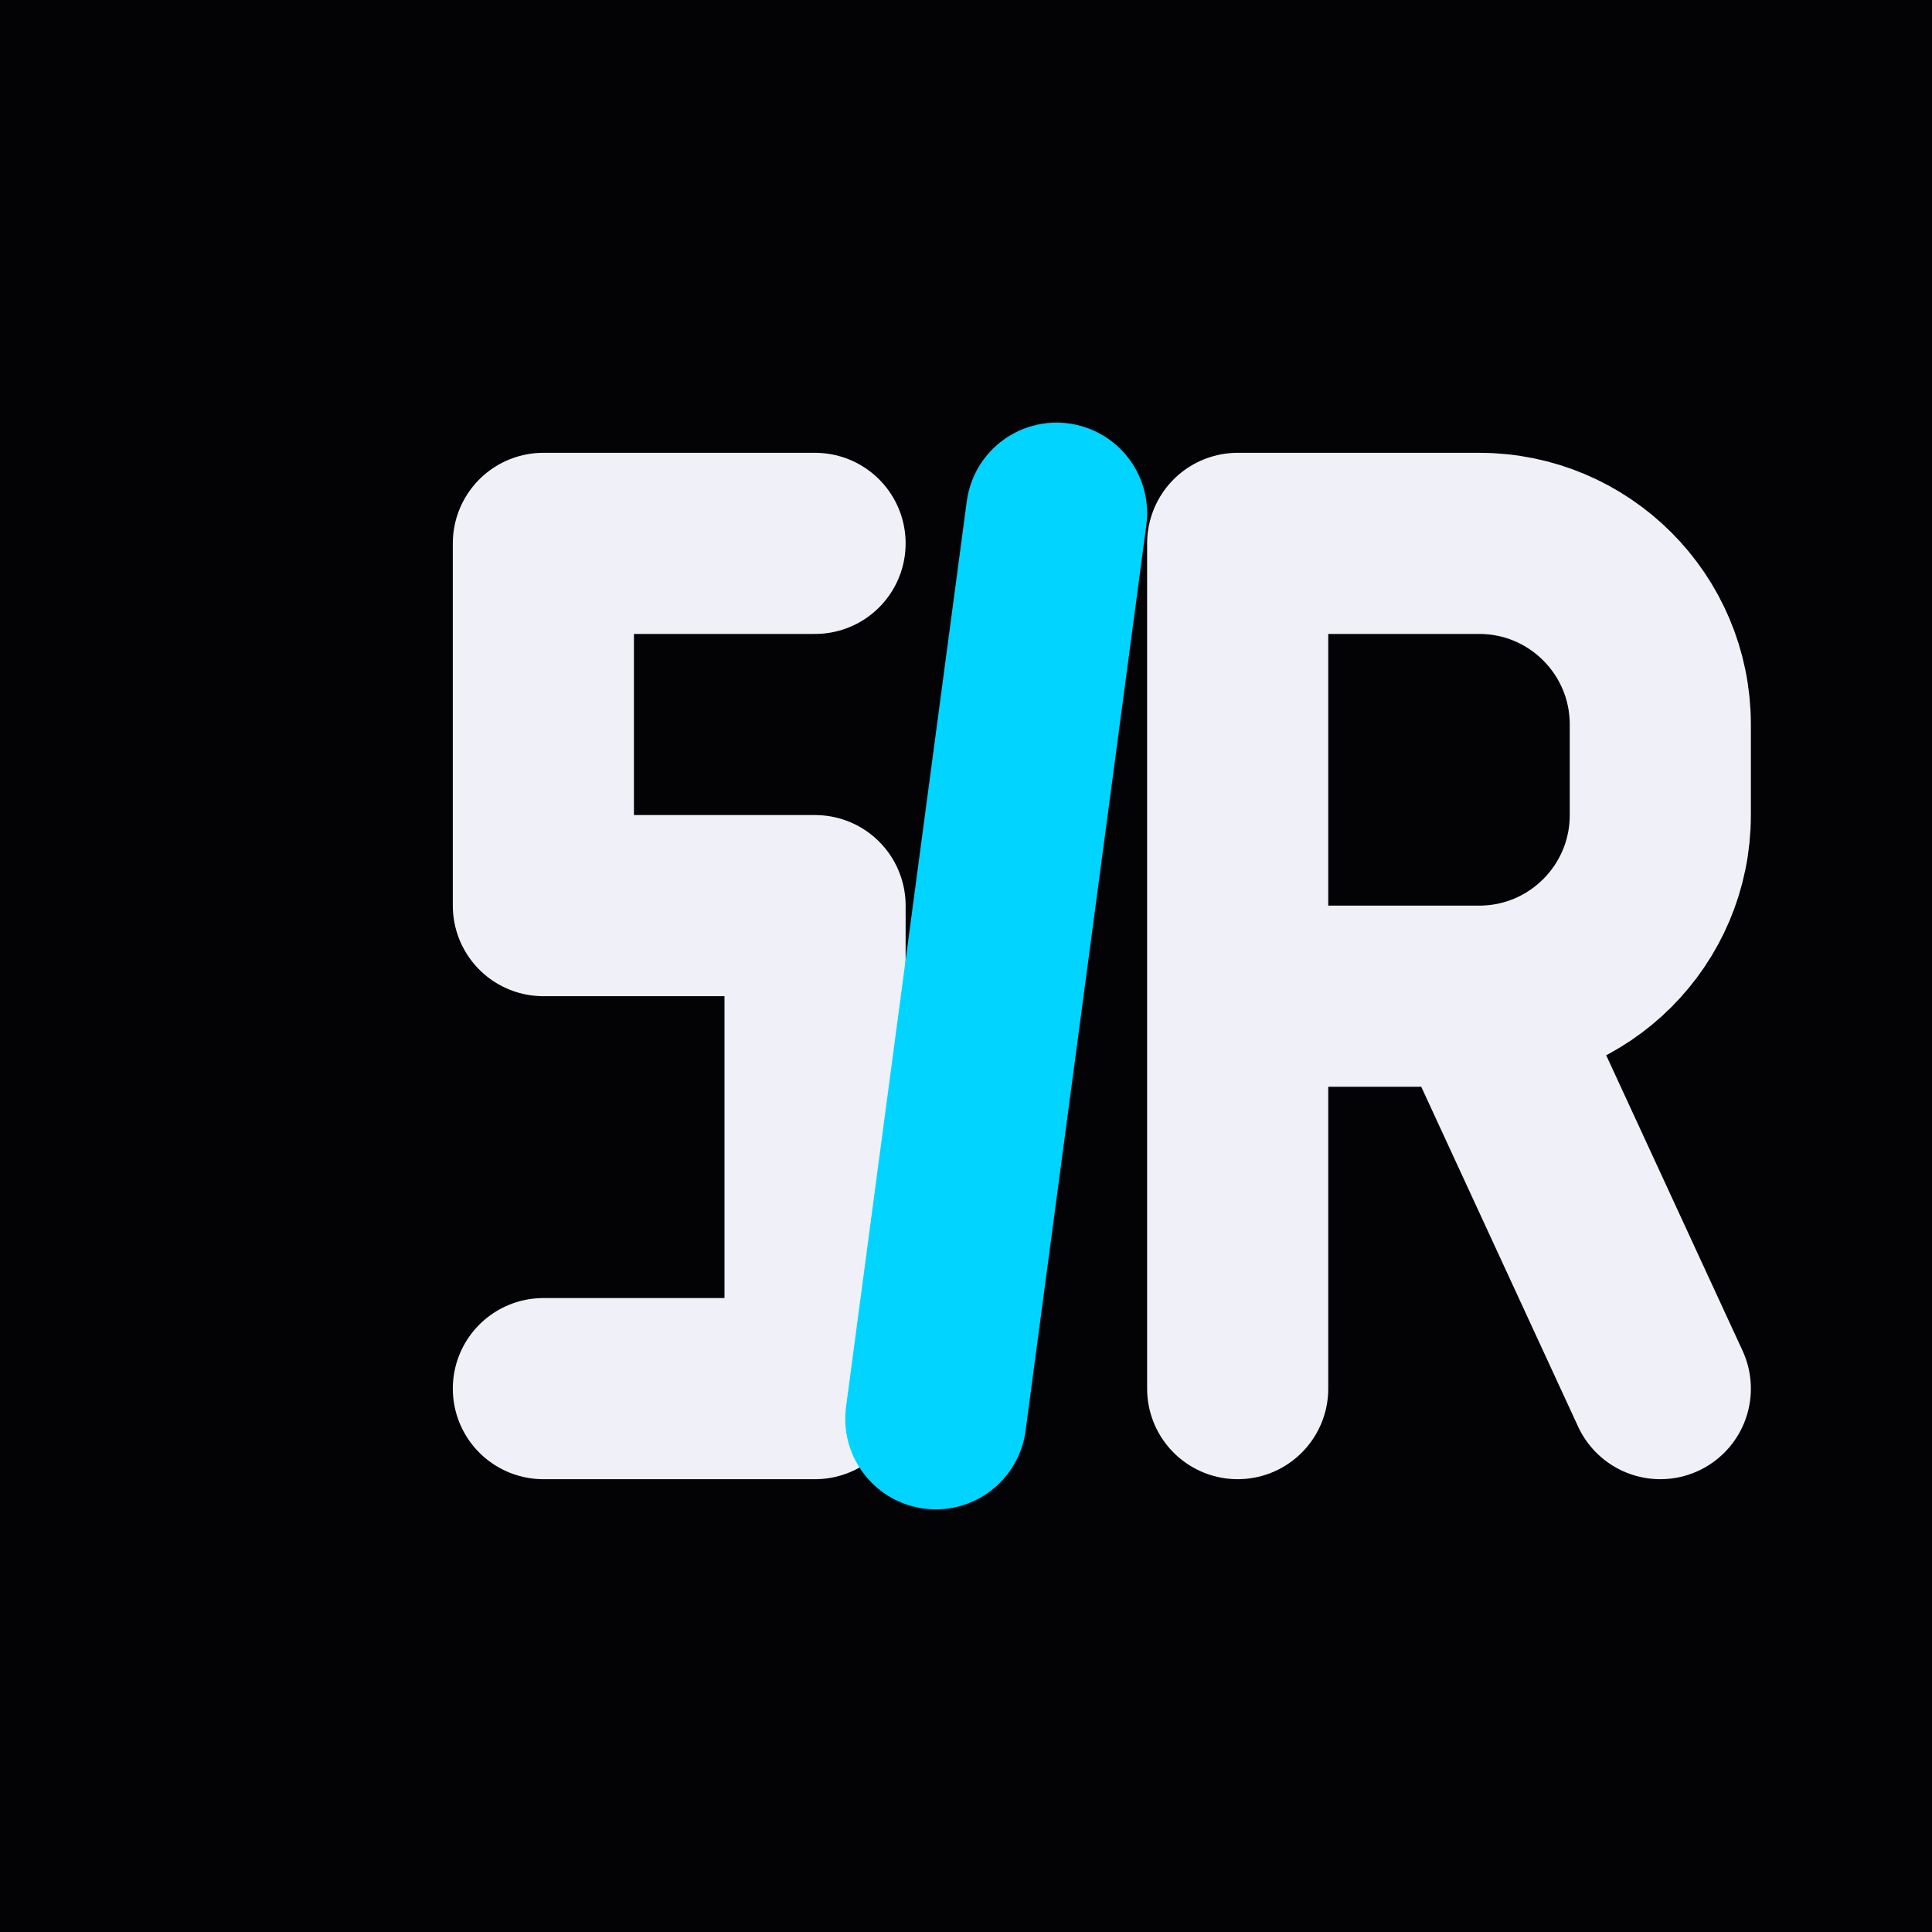
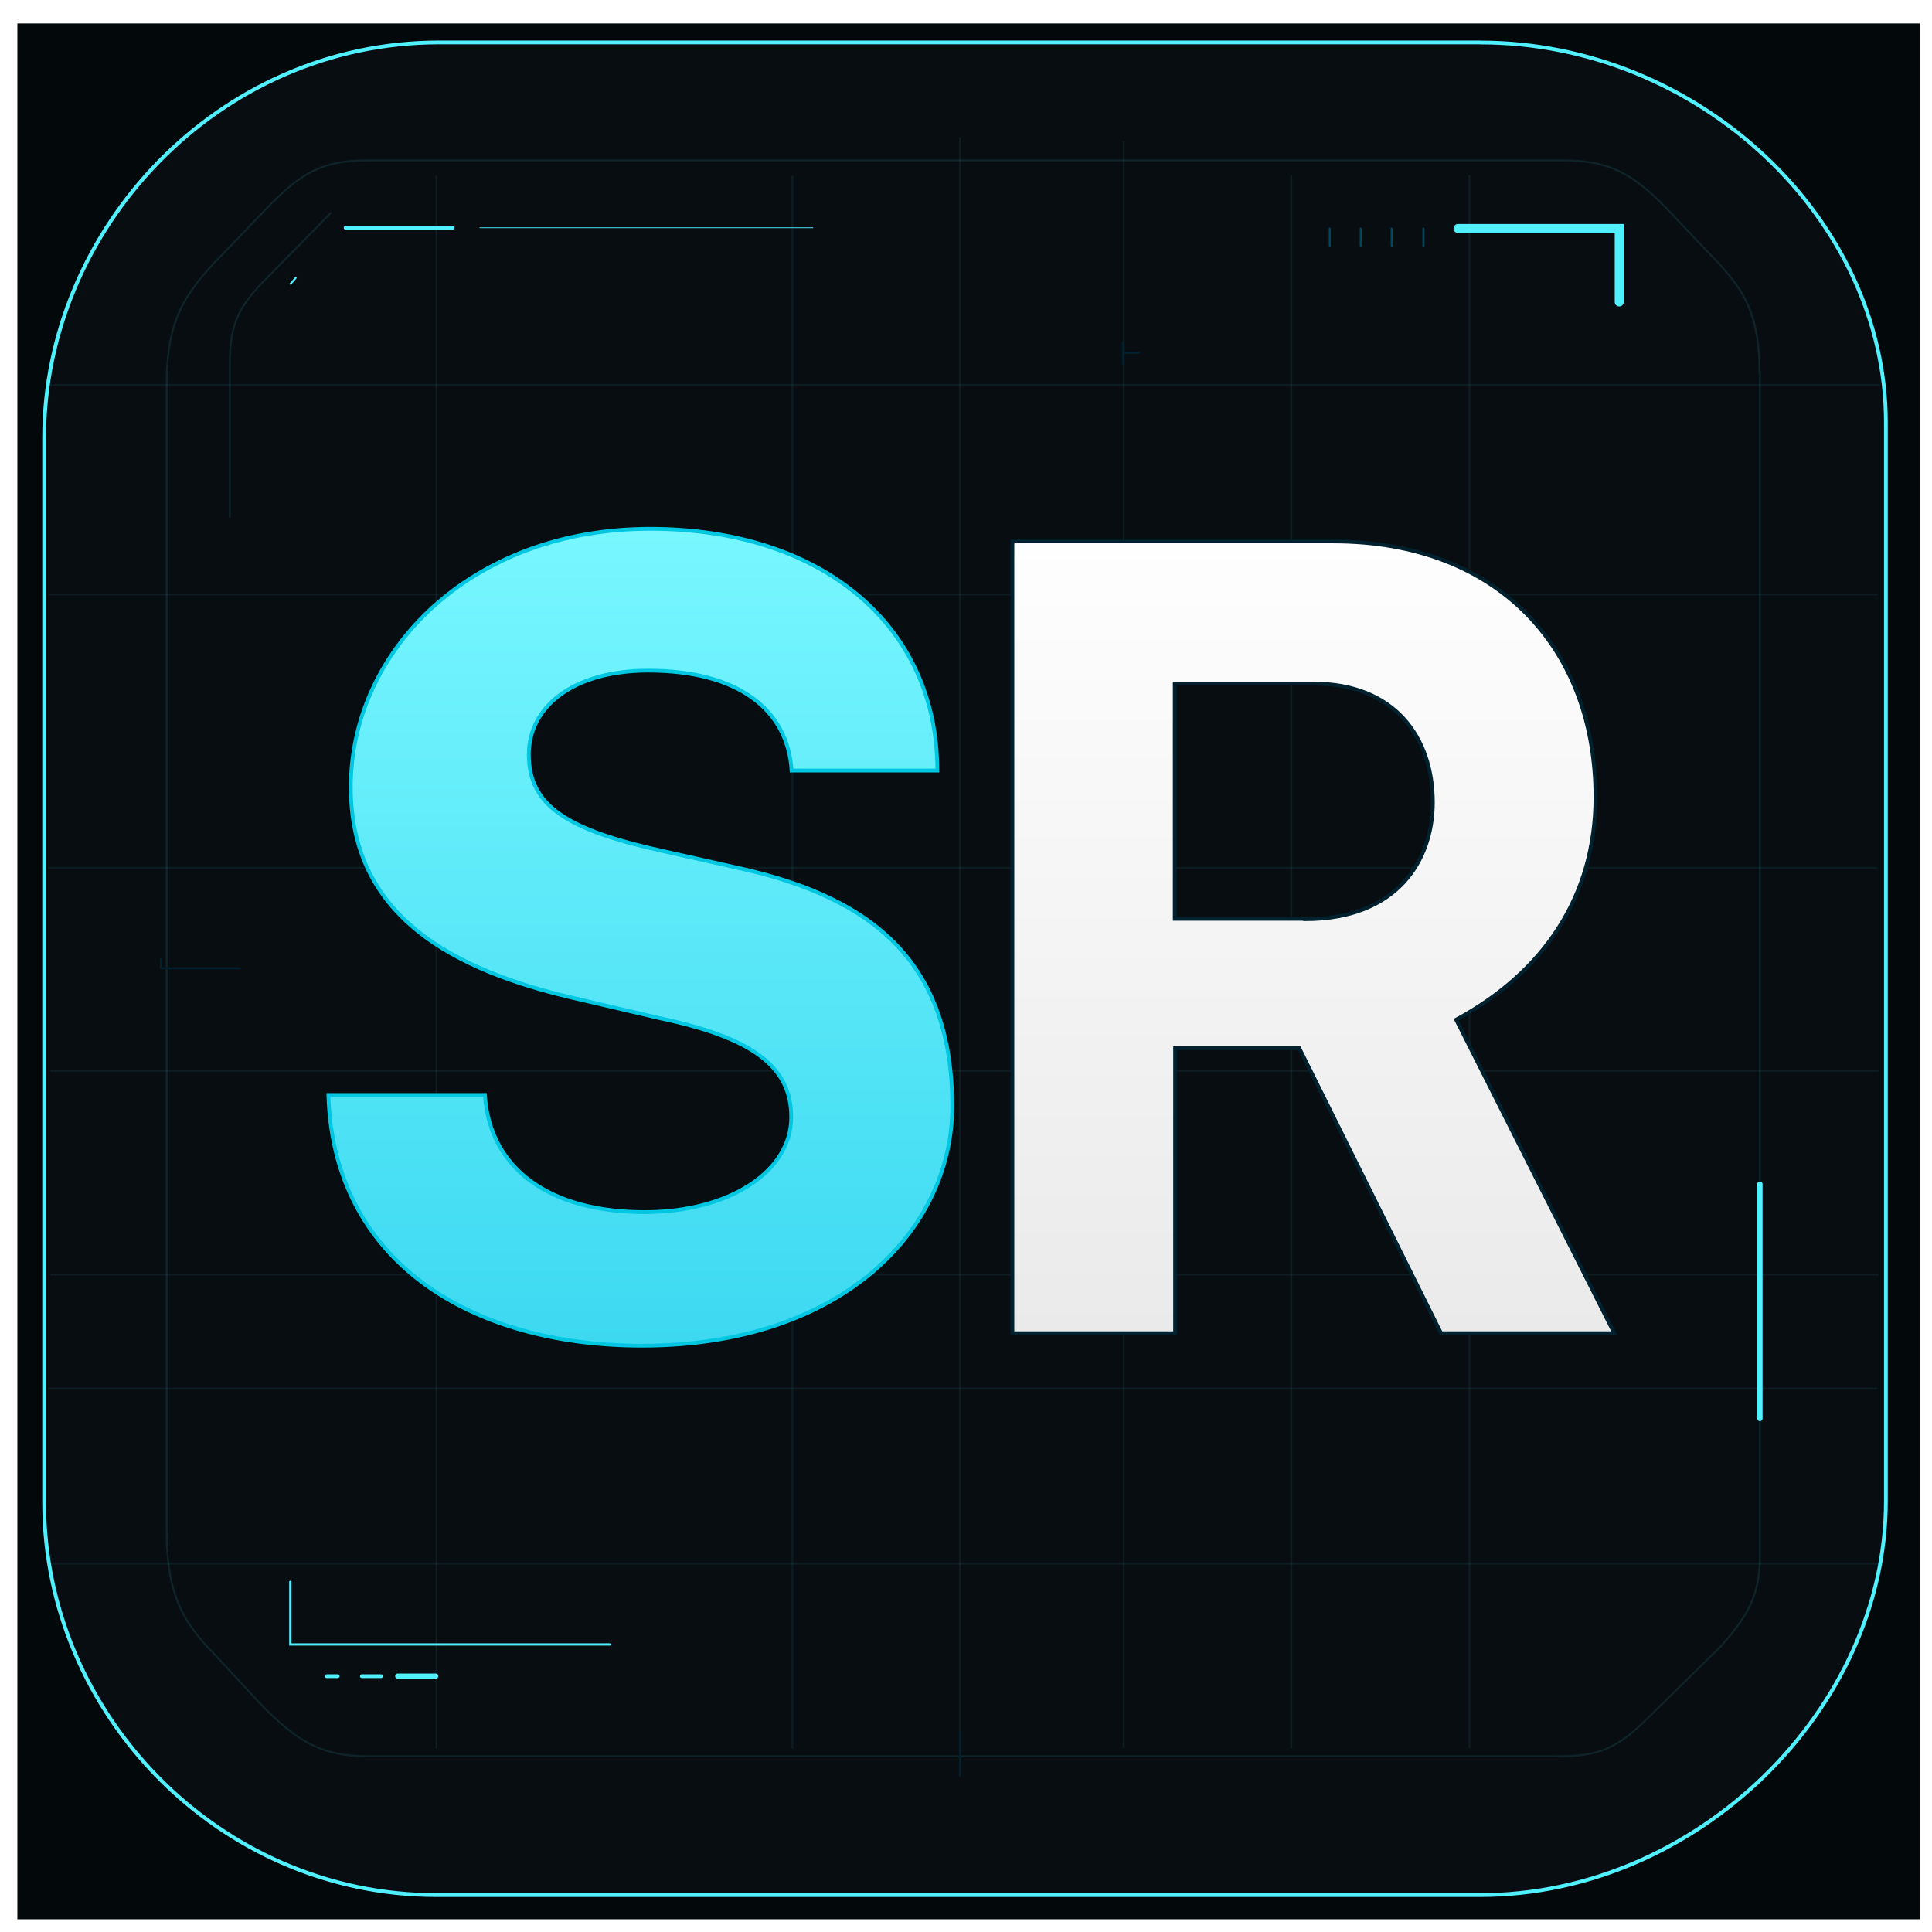
- <svg xmlns="http://www.w3.org/2000/svg" viewBox="0 0 64 64" fill="none">
-   <rect width="64" height="64" fill="#030306" />
-   <path d="M27 18H18V30H27V46H18" stroke="#F0F0F8" stroke-width="6" stroke-linecap="round" stroke-linejoin="round" />
-   <path d="M35 17L31 47" stroke="#00D4FF" stroke-width="6" stroke-linecap="round" />
-   <path d="M41 46V18H49C52.314 18 55 20.686 55 24V27C55 30.314 52.314 33 49 33H41M49 33L55 46" stroke="#F0F0F8" stroke-width="6" stroke-linecap="round" stroke-linejoin="round" />
+ <svg xmlns="http://www.w3.org/2000/svg" width="256" height="256" fill="none" viewBox="0 0 256 256">
+   <path d="m254.4 3.11h-252.1v251.2h252.1v-251.2z" fill="#03080A" />
+   <path d="m196.1 5.62h-137.9c-29.41 0-52.35 24.81-52.35 52.39v141.1c0 27.9 23.12 52 51.99 52h138.3c28.69 0 53.75-24.63 53.75-52.21v-142.9c0-26.9-24.72-50.37-53.75-50.37z" fill="#080D11" stroke="#50F0FF" stroke-miterlimit="10" stroke-width=".5" />
+   <path d="m233.2 49.32v156.9c0 5.56-2 8.28-5.12 11.87l-10.12 9.93c-4.13 4.08-6.76 4.7-11.8 4.7h-157.4c-6.37 0-9.52-2.17-14-6.68l-6.58-7.1c-4.23-4.29-6.1-8.19-6.1-16.12v-151.7c0-7.4 1.53-11.25 6.33-16.3l6.76-7.04c4.85-5.1 7.74-6.53 13.64-6.53h158.2c6.04 0 9.21 1.53 14.11 6.68l6.58 6.94c3.58 3.85 5.44 7.06 5.44 14.47z" opacity=".1" stroke="#50F0FF" stroke-miterlimit="10" stroke-width=".25" />
+   <path d="m127.2 18.21v216.7" opacity=".07" stroke="#50F0FF" stroke-miterlimit="10" stroke-width=".25" />
+   <path d="m249.1 51.01h-242.4" opacity=".07" stroke="#50F0FF" stroke-miterlimit="10" stroke-width=".25" />
+   <path d="m248.8 78.77h-242.3" opacity=".07" stroke="#50F0FF" stroke-miterlimit="10" stroke-width=".25" />
+   <path d="m248.7 115h-242.3" opacity=".07" stroke="#50F0FF" stroke-miterlimit="10" stroke-width=".25" />
+   <path d="m249 141.9h-242.3" opacity=".07" stroke="#50F0FF" stroke-miterlimit="10" stroke-width=".25" />
+   <path d="m248.9 168.9h-242.2" opacity=".07" stroke="#50F0FF" stroke-miterlimit="10" stroke-width=".25" />
+   <path d="m248.7 184h-242.3" opacity=".07" stroke="#50F0FF" stroke-miterlimit="10" stroke-width=".25" />
+   <path d="m249 207.2h-242.3" opacity=".07" stroke="#50F0FF" stroke-miterlimit="10" stroke-width=".25" />
+   <path d="m57.82 23.28v208.4" opacity=".07" stroke="#50F0FF" stroke-miterlimit="10" stroke-width=".25" />
+   <path d="m105 23.28v208.4" opacity=".07" stroke="#50F0FF" stroke-miterlimit="10" stroke-width=".25" />
+   <path d="m148.9 18.71v212.9" opacity=".07" stroke="#50F0FF" stroke-miterlimit="10" stroke-width=".25" />
+   <path d="m171.1 23.23v208.4" opacity=".07" stroke="#50F0FF" stroke-miterlimit="10" stroke-width=".25" />
+   <path d="m194.7 23.23v208.4" opacity=".07" stroke="#50F0FF" stroke-miterlimit="10" stroke-width=".25" />
+   <path d="m30.45 68.51v-20.32c0-5.13 1.14-7.4 4.26-10.69l9.12-9.28" opacity=".1" stroke="#50F0FF" stroke-linecap="round" stroke-miterlimit="10" stroke-width=".25" />
+   <path d="m45.79 30.18h14.2" stroke="#50F0FF" stroke-linecap="round" stroke-miterlimit="10" stroke-width=".5" />
+   <path d="m63.58 30.18h44.13" stroke="#50F0FF" stroke-linecap="round" stroke-miterlimit="10" stroke-width=".1" />
+   <path d="m176.2 30.28v2.35" stroke="#00475D" stroke-linecap="round" stroke-miterlimit="10" stroke-width=".25" />
+   <path d="m180.3 30.28v2.35" stroke="#00475D" stroke-linecap="round" stroke-miterlimit="10" stroke-width=".25" />
+   <path d="m184.4 30.28v2.35" stroke="#00475D" stroke-linecap="round" stroke-miterlimit="10" stroke-width=".25" />
+   <path d="m188.6 30.28v2.35" stroke="#00475D" stroke-linecap="round" stroke-miterlimit="10" stroke-width=".25" />
+   <path d="m193.2 30.28h21.36v9.73" stroke="#50F0FF" stroke-linecap="round" stroke-miterlimit="10" stroke-width="1.2" />
+   <path d="m233.2 156.9v31.06" stroke="#50F0FF" stroke-linecap="round" stroke-miterlimit="10" stroke-width=".7" />
+   <path d="m38.51 37.6 0.68-0.79" stroke="#50F0FF" stroke-linecap="round" stroke-miterlimit="10" stroke-width=".25" />
+   <path d="m38.47 209.6v8.3h42.37" stroke="#50F0FF" stroke-linecap="round" stroke-miterlimit="10" stroke-width=".3" />
+   <path d="m43.29 222.1h1.45" stroke="#50F0FF" stroke-linecap="round" stroke-miterlimit="10" stroke-width=".5" />
+   <path d="m47.95 222.1h2.54" stroke="#50F0FF" stroke-linecap="round" stroke-miterlimit="10" stroke-width=".5" />
+   <path d="m52.71 222.1h5.01" stroke="#50F0FF" stroke-linecap="round" stroke-miterlimit="10" stroke-width=".7" />
+   <path d="m148.8 45.32v2.87" stroke="#00212D" stroke-linecap="round" stroke-miterlimit="10" stroke-width=".25" />
+   <path d="m148.8 46.76h2.11" stroke="#00212D" stroke-linecap="round" stroke-miterlimit="10" stroke-width=".25" />
+   <path d="m21.31 127.1v1.2h10.48" stroke="#00212D" stroke-linecap="round" stroke-miterlimit="10" stroke-width=".25" />
+   <path d="m127.2 229.4v5.88" stroke="#00212D" stroke-linecap="round" stroke-miterlimit="10" stroke-width=".25" />
+   <path d="m124.2 102.1h-19.31c-0.52-8.14-7.15-13.24-19-13.24-9.74 0-15.82 4.64-15.82 11.12 0 6.8 5.05 10.03 18.05 12.85l10.29 2.31c17.38 3.95 27.77 12.49 27.77 31.48 0 16.26-14.51 31.69-41.11 31.69-22.79 0-40.9-11.18-41.56-33.22h20.74c0.66 9.98 8.82 15.52 21.15 15.52 11.17 0 19.44-5.33 19.44-12.58 0-6.8-5.26-10.54-17.39-13.11l-12.28-2.87c-17.04-4.11-28.69-11.8-28.69-27.75 0-18.07 15.87-34.23 39.67-34.23 22.69 0 38.05 12.74 38.05 32.03z" fill="url(#paint0_linear_357_2407)" stroke="#00C7E1" stroke-miterlimit="10" stroke-width=".5" />
+   <path d="m134.2 71.74h42.46c22.04 0 34.75 14.37 34.75 33.87 0 13.14-6.87 23.23-18.46 29.5l20.95 41.55h-22.95l-18.78-37.76h-16.46v37.76h-21.56v-104.9h0.05zm38.73 50.06c12.28 0 16.93-7.89 16.93-15.47 0-8.6-5.05-15.75-15.81-15.75h-18.39v31.17h17.27v0.05z" fill="url(#paint1_linear_357_2407)" stroke="#00212D" stroke-miterlimit="10" stroke-width=".5" />
+   <defs>
+     <linearGradient id="paint0_linear_357_2407" x1="84.88" x2="84.88" y1="70.05" y2="178.3" gradientUnits="userSpaceOnUse">
+       <stop stop-color="#78F7FF" offset="0" />
+       <stop stop-color="#3DD9F1" offset="1" />
+     </linearGradient>
+     <linearGradient id="paint1_linear_357_2407" x1="174" x2="174" y1="71.74" y2="176.7" gradientUnits="userSpaceOnUse">
+       <stop stop-color="#FEFEFE" offset="0" />
+       <stop stop-color="#EAEAEA" offset="1" />
+     </linearGradient>
+   </defs>
</svg>
